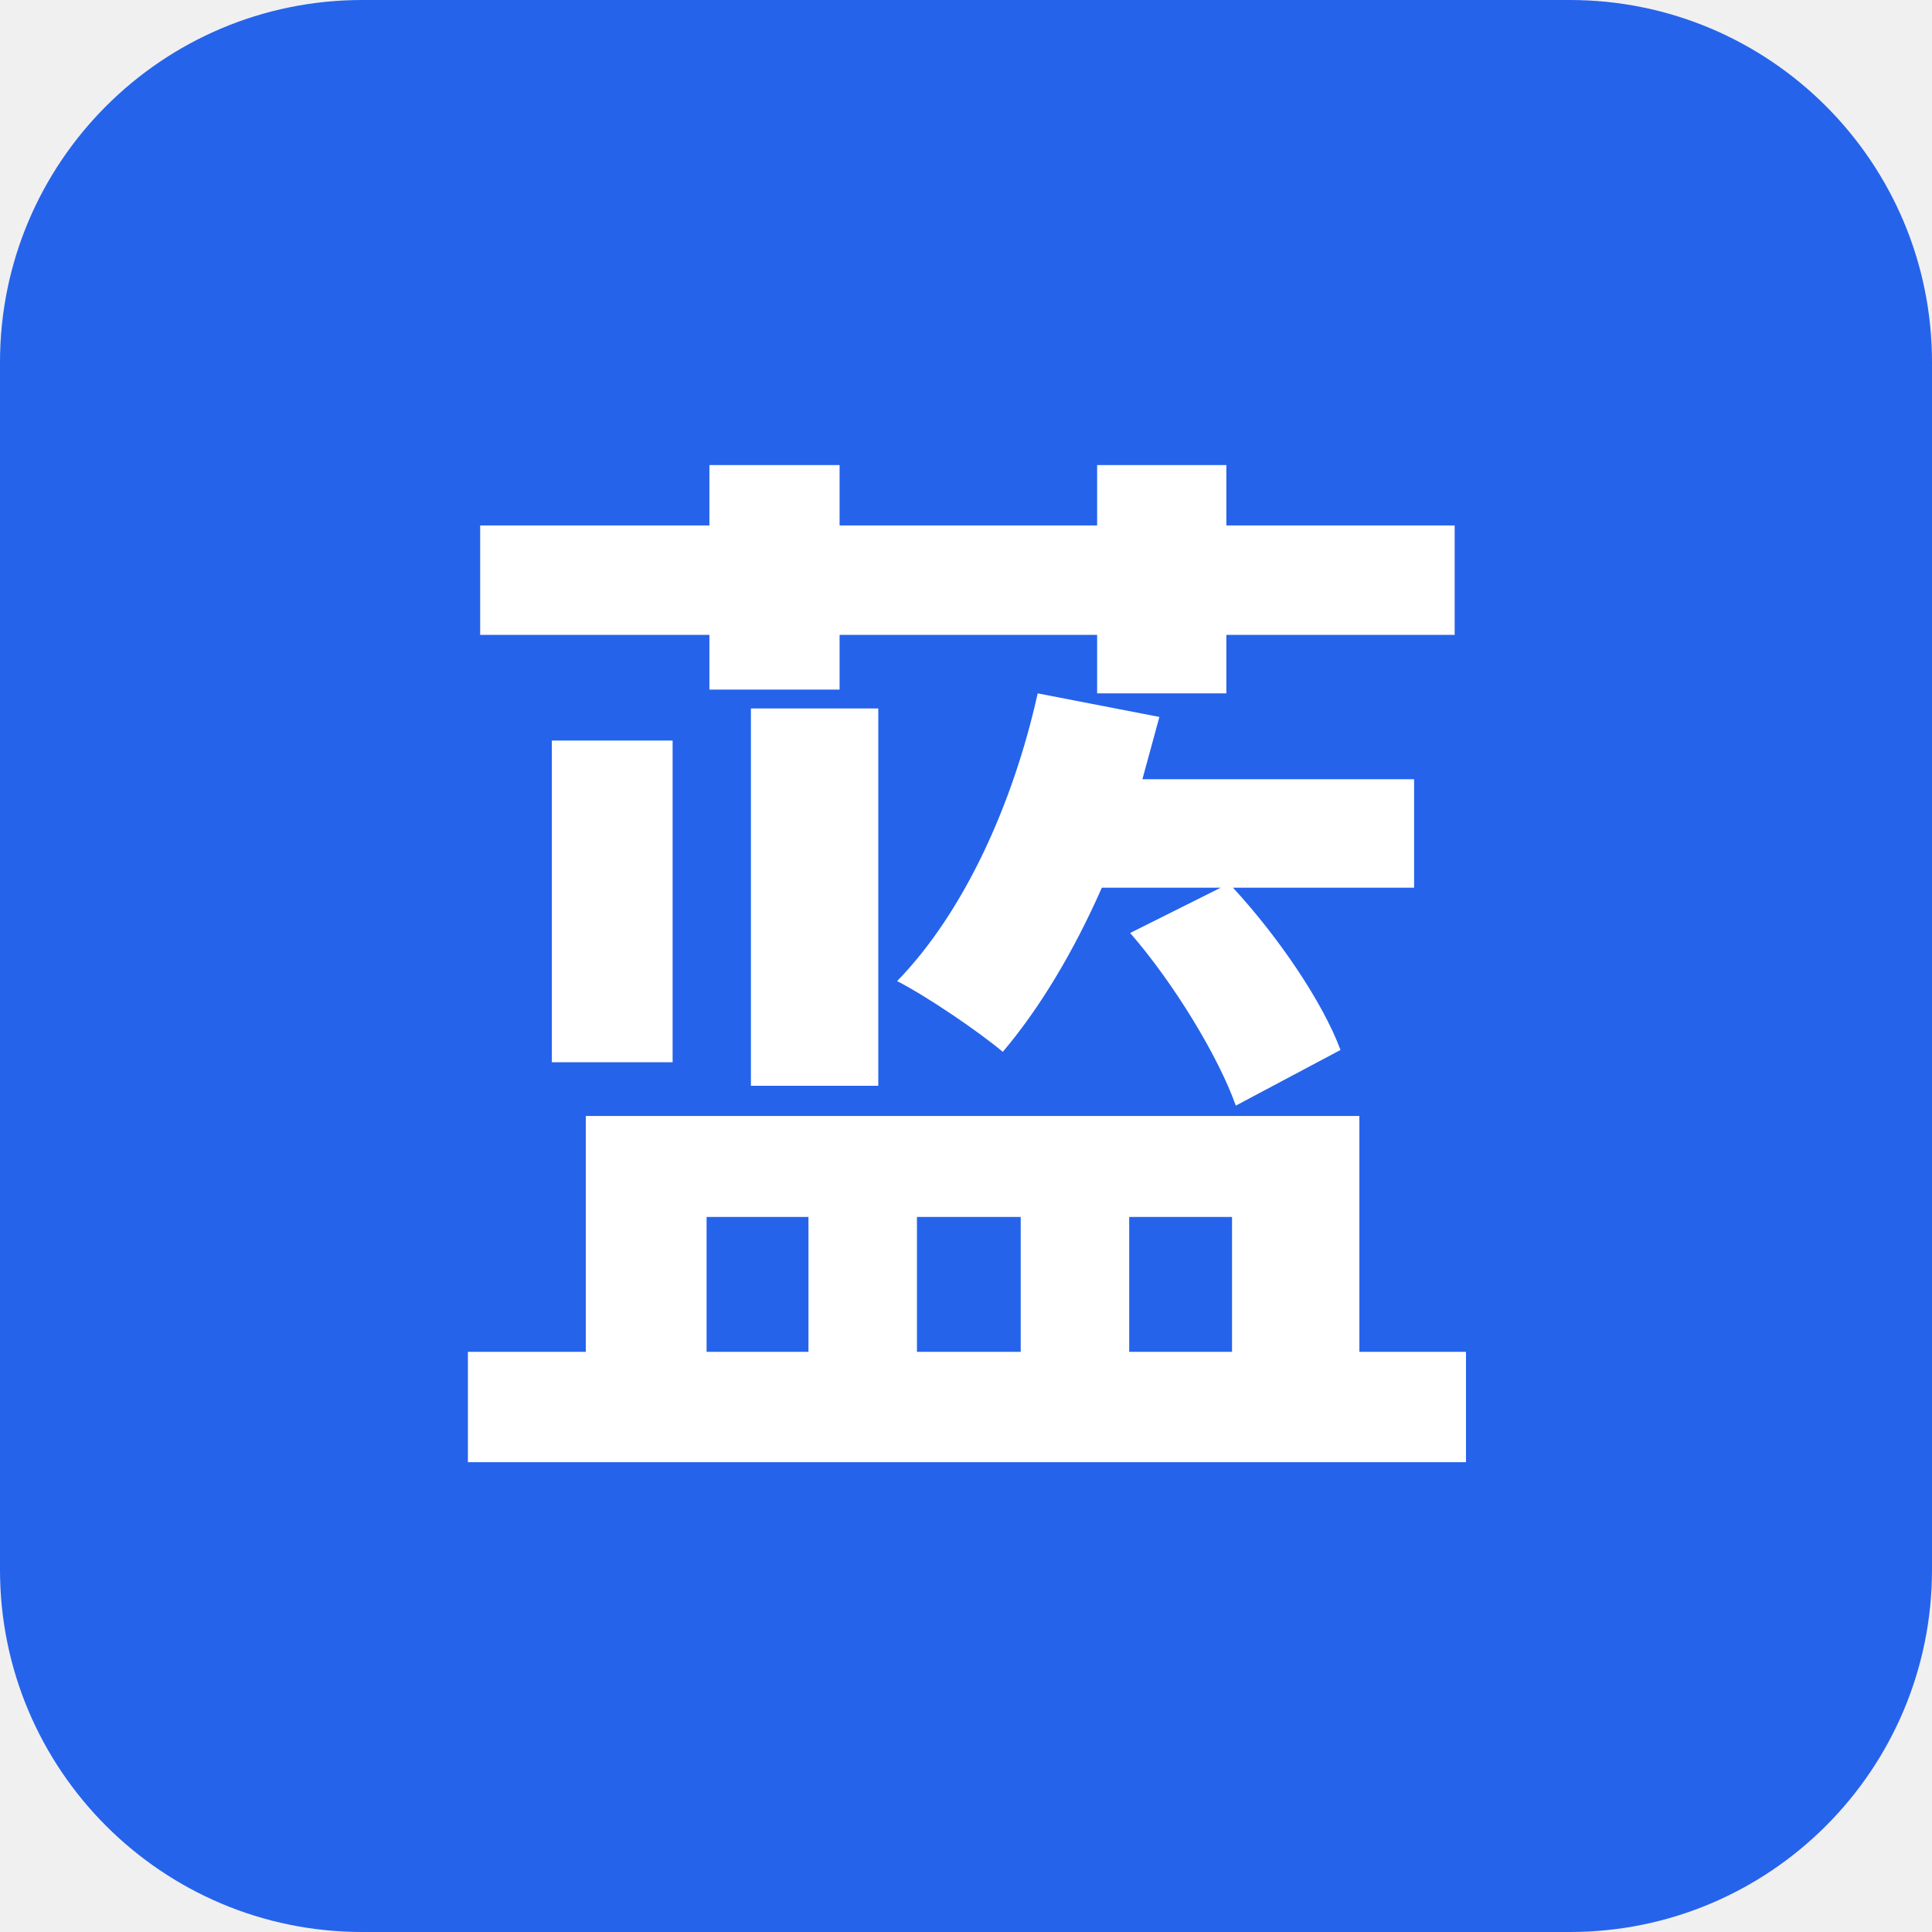
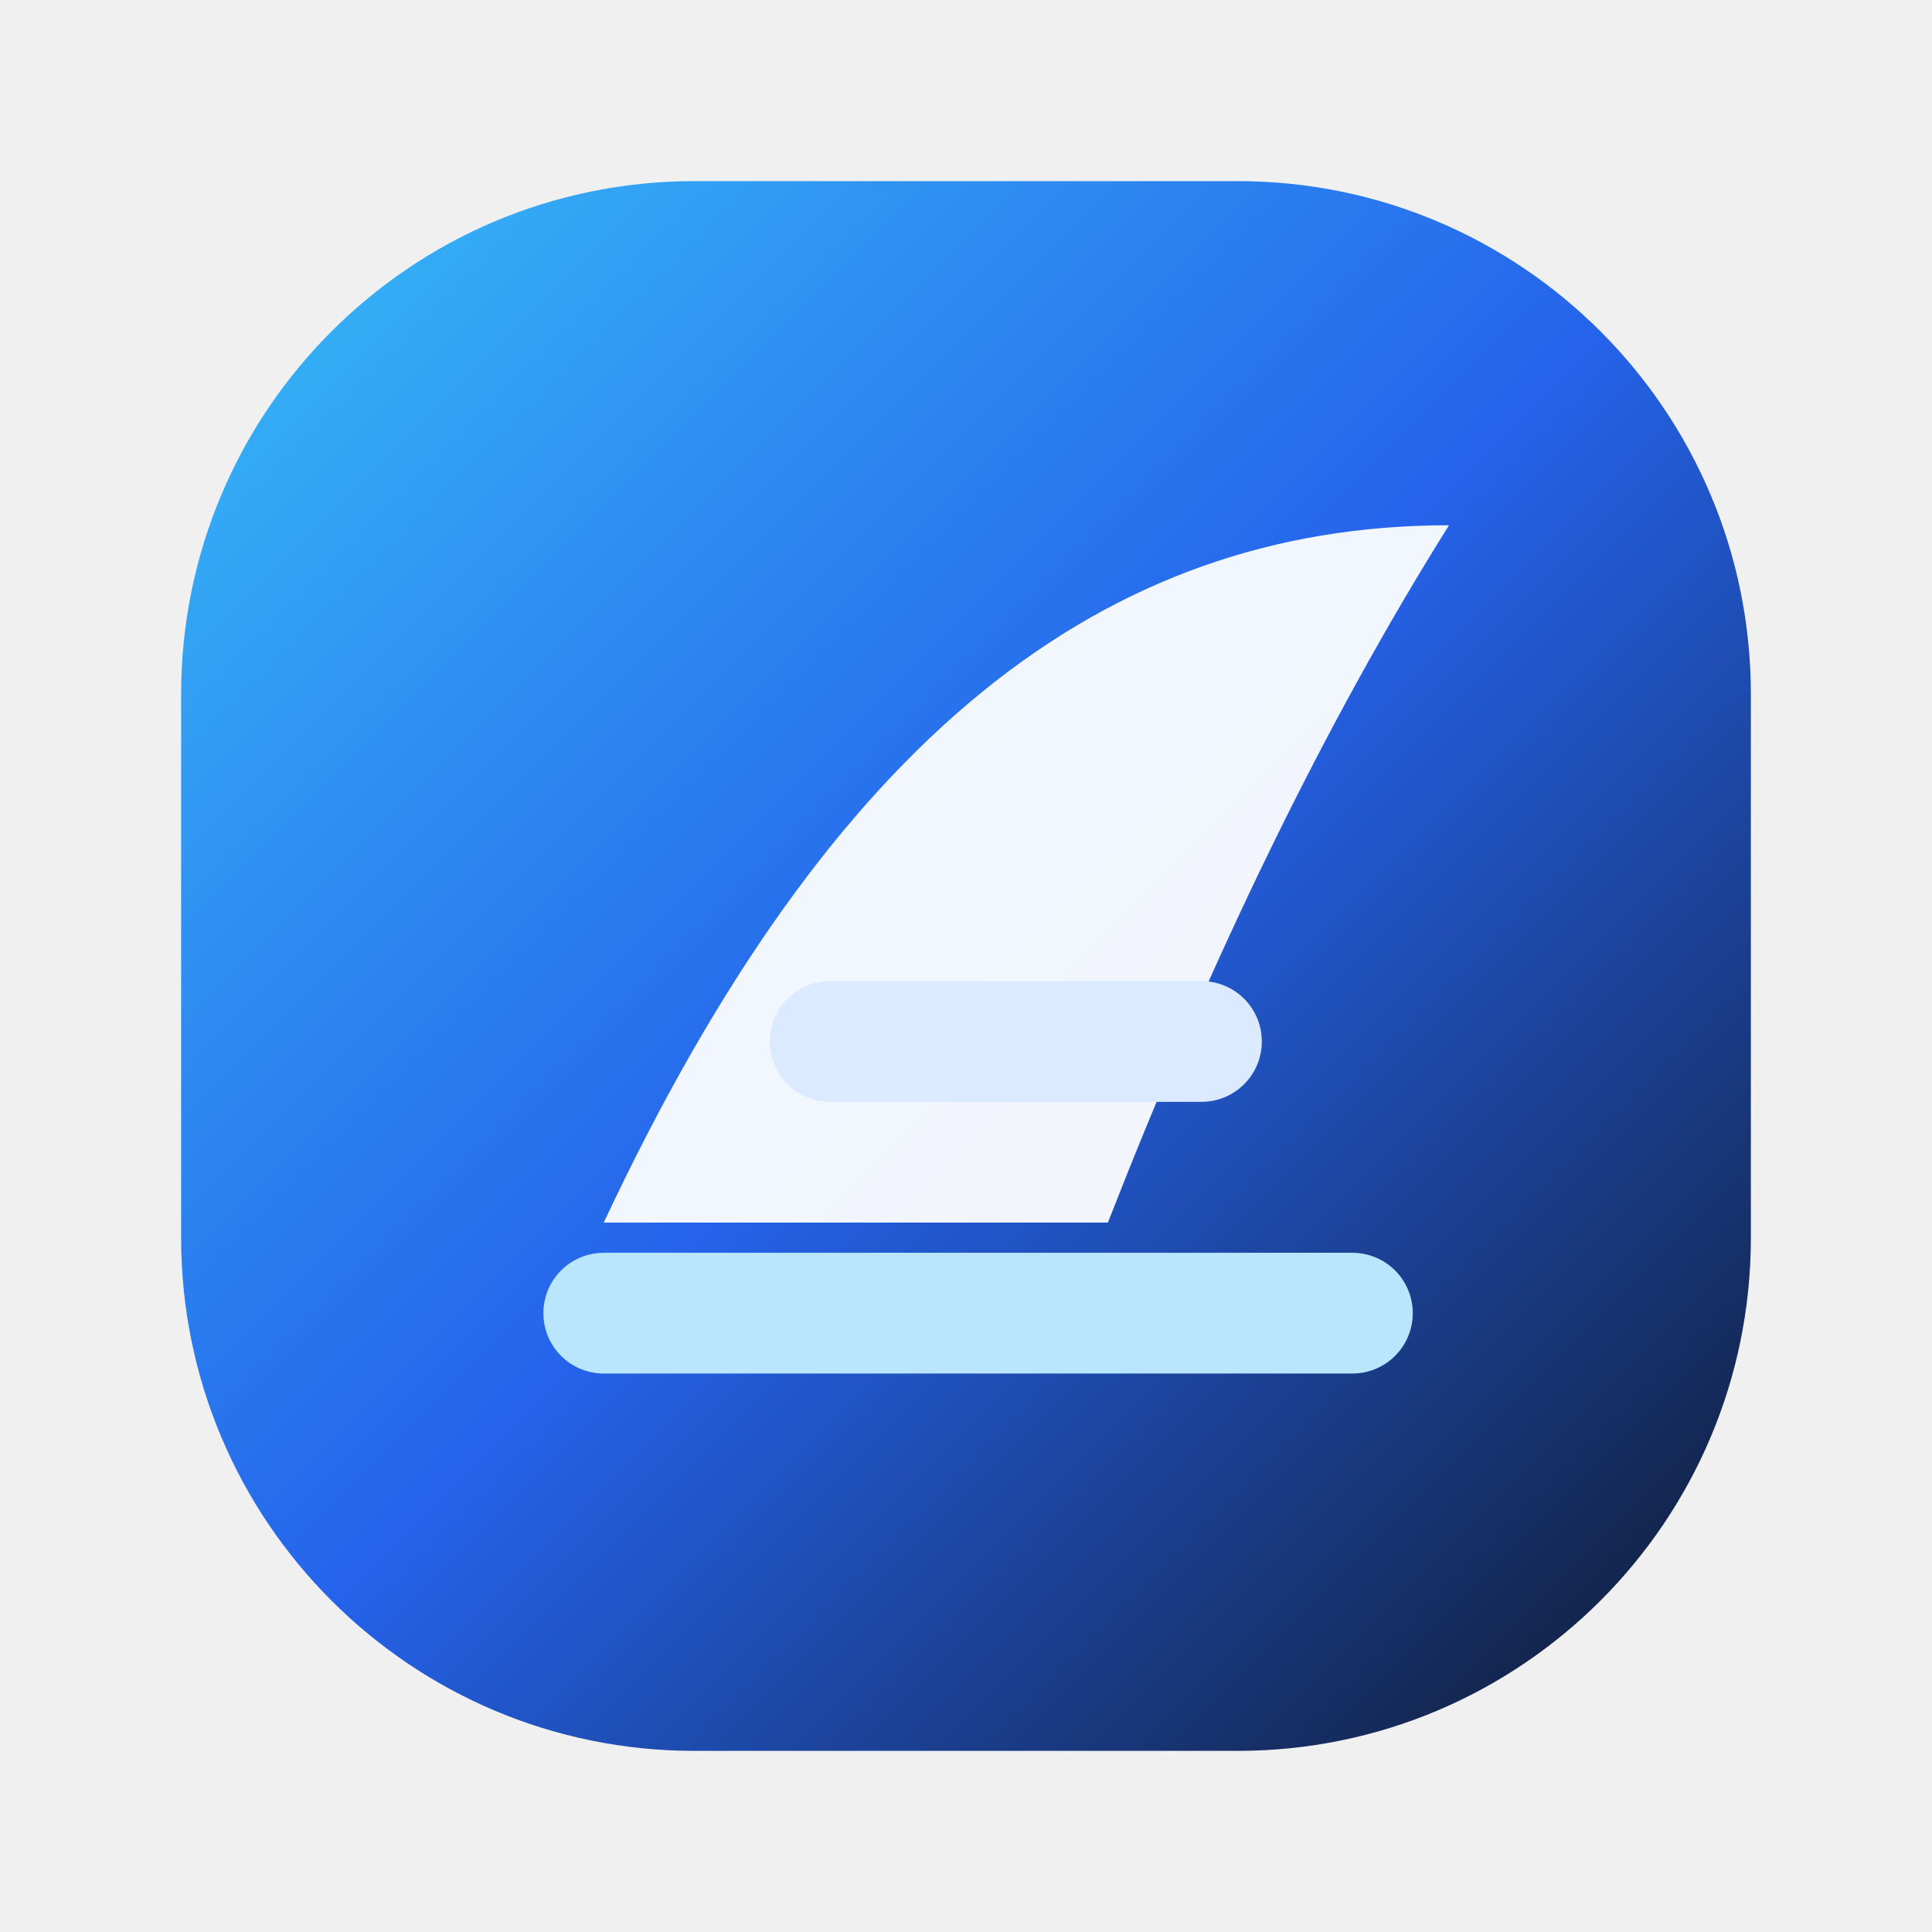
- <svg xmlns="http://www.w3.org/2000/svg" viewBox="0 0 32 32">
-   <rect width="32" height="32" rx="6" fill="#2563eb" />
-   <text x="16" y="23" text-anchor="middle" fill="#fff" font-size="18" font-weight="700">蓝</text>
+ <svg xmlns="http://www.w3.org/2000/svg" width="64" height="64" viewBox="0 0 64 64" fill="none">
+   <defs>
+     <linearGradient id="g" x1="6" y1="6" x2="58" y2="58" gradientUnits="userSpaceOnUse">
+       <stop stop-color="#38BDF8" />
+       <stop offset="0.5" stop-color="#2563EB" />
+       <stop offset="1" stop-color="#0F172A" />
+     </linearGradient>
+   </defs>
+   <rect x="6" y="6" width="52" height="52" rx="17" fill="url(#g)" />
+   <path d="M20 40.5C27.5 24.5 36.5 17.4 48 17.4C43.8 24.1 40.1 31.8 36.7 40.5H20Z" fill="white" fill-opacity="0.94" />
+   <path d="M20 43.5H44.8" stroke="#BAE6FD" stroke-width="4" stroke-linecap="round" />
+   <path d="M27.5 34.5H39.8" stroke="#DBEAFE" stroke-width="4" stroke-linecap="round" />
</svg>
